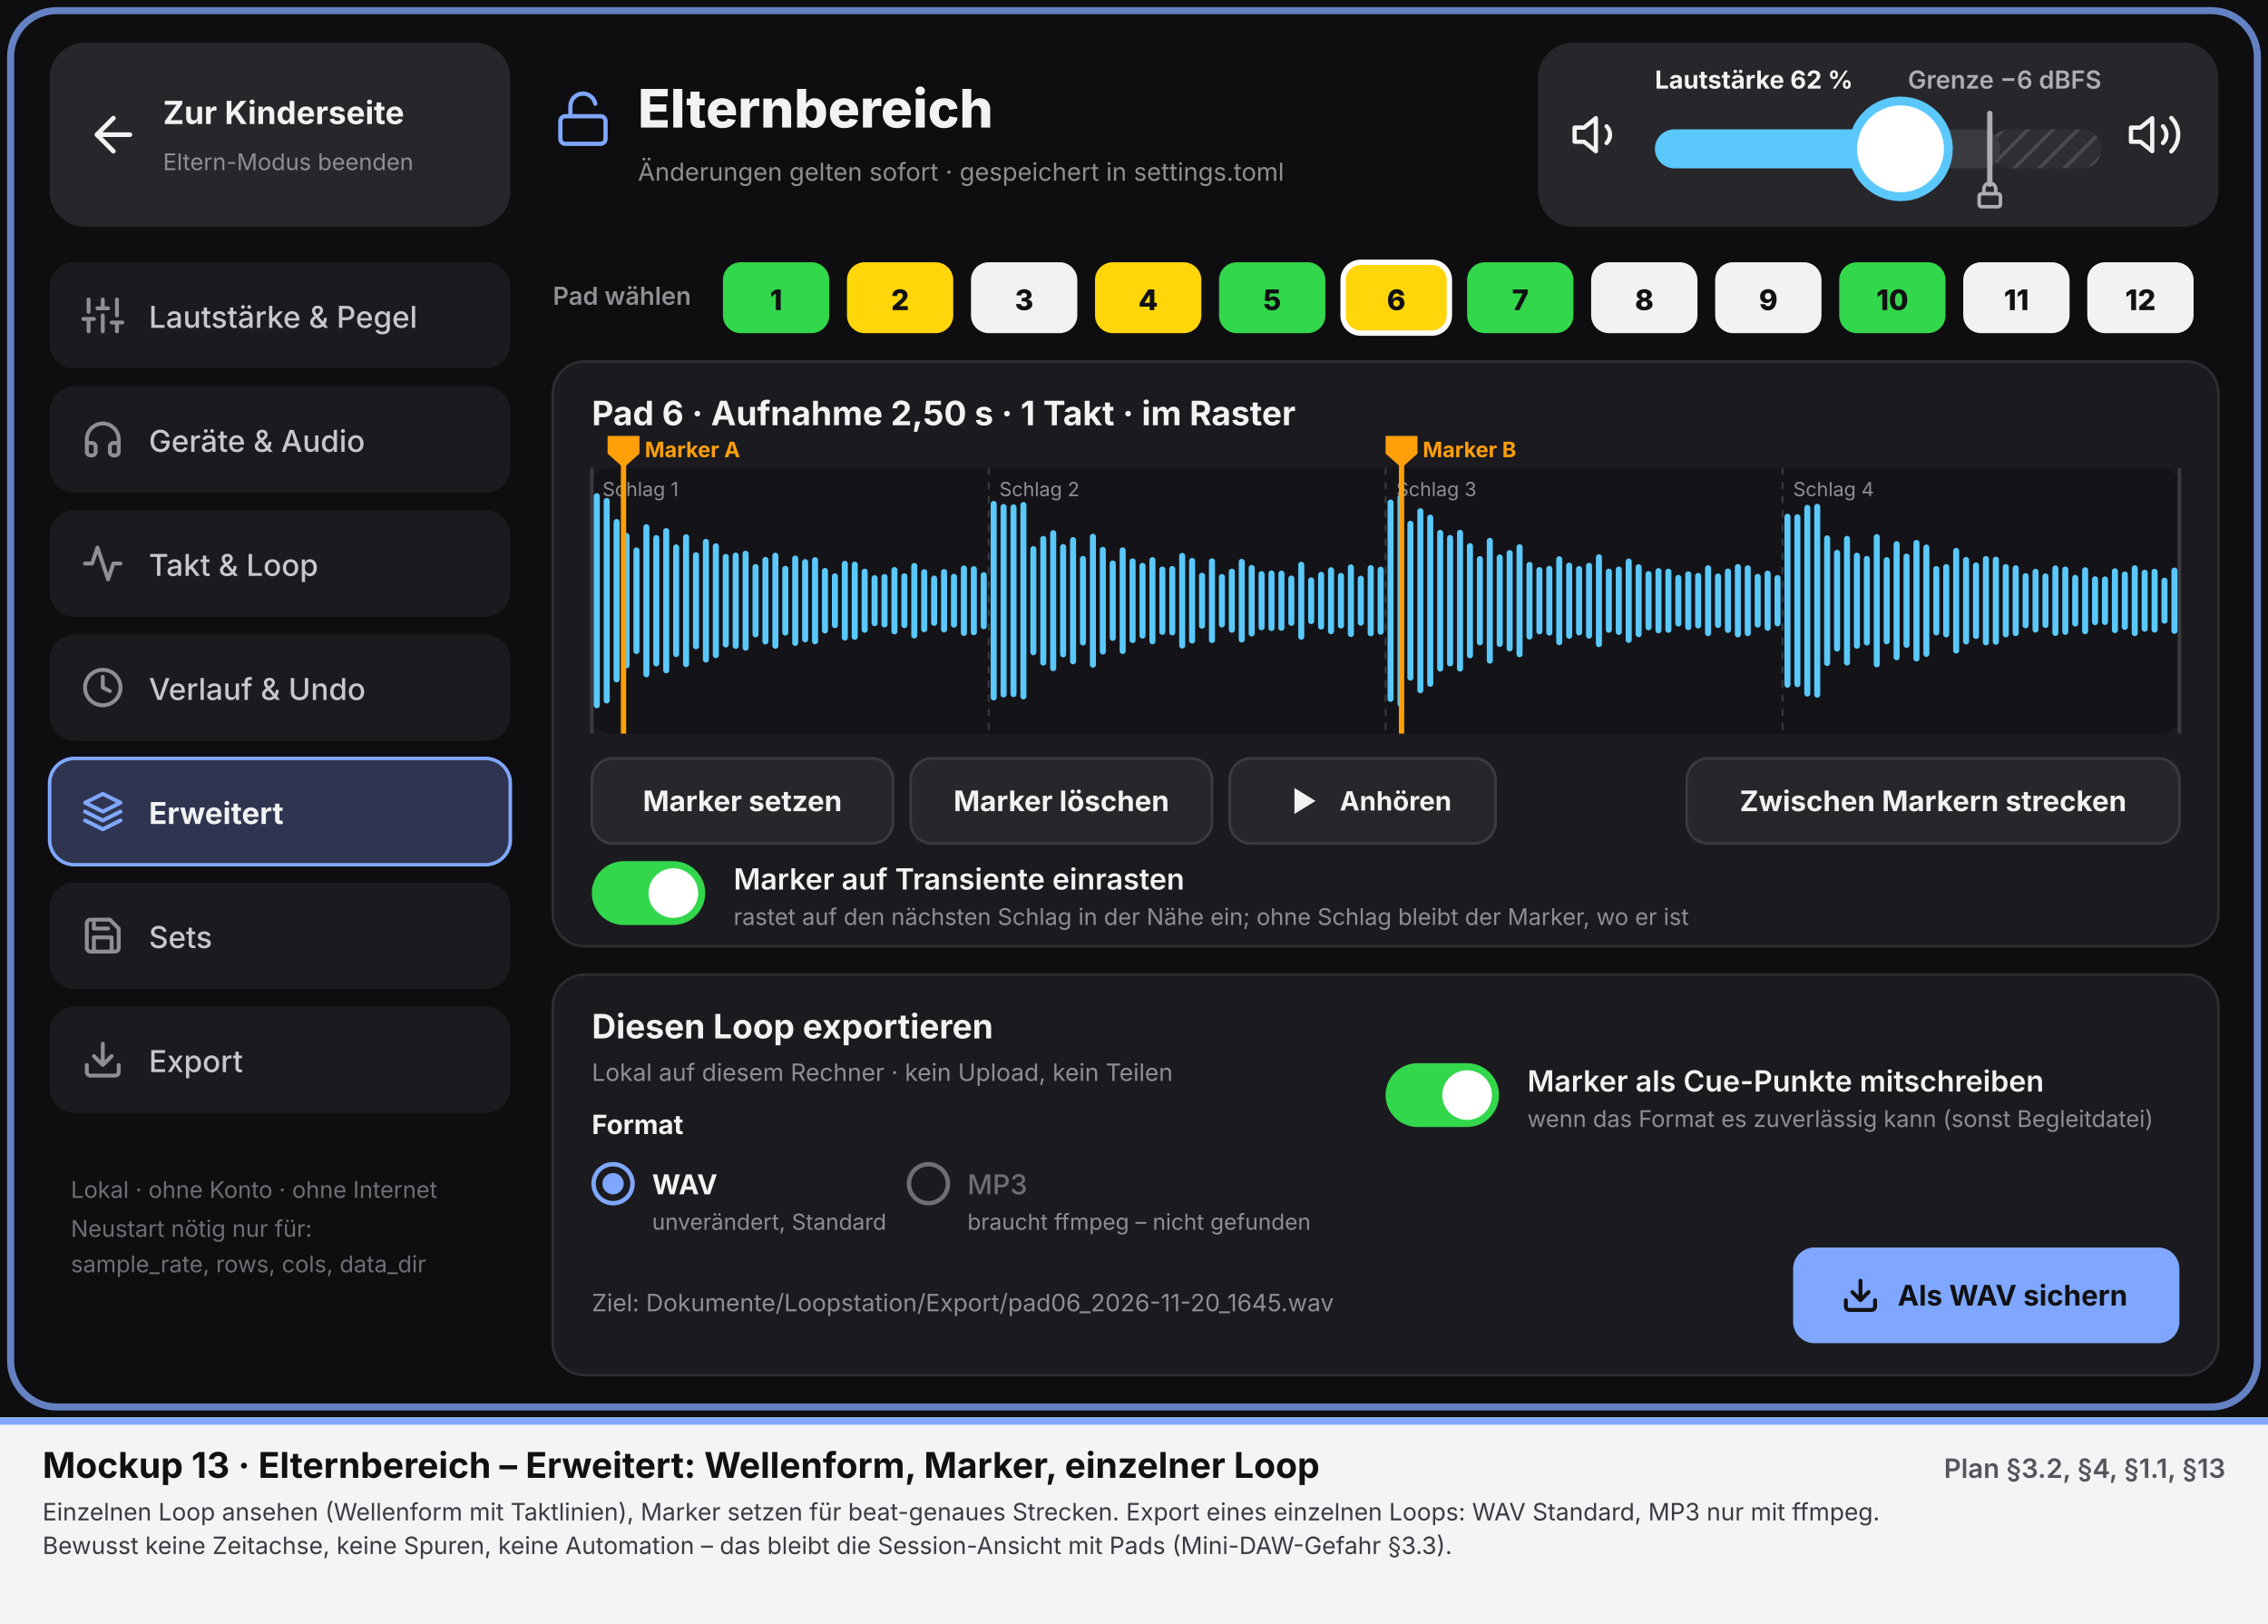
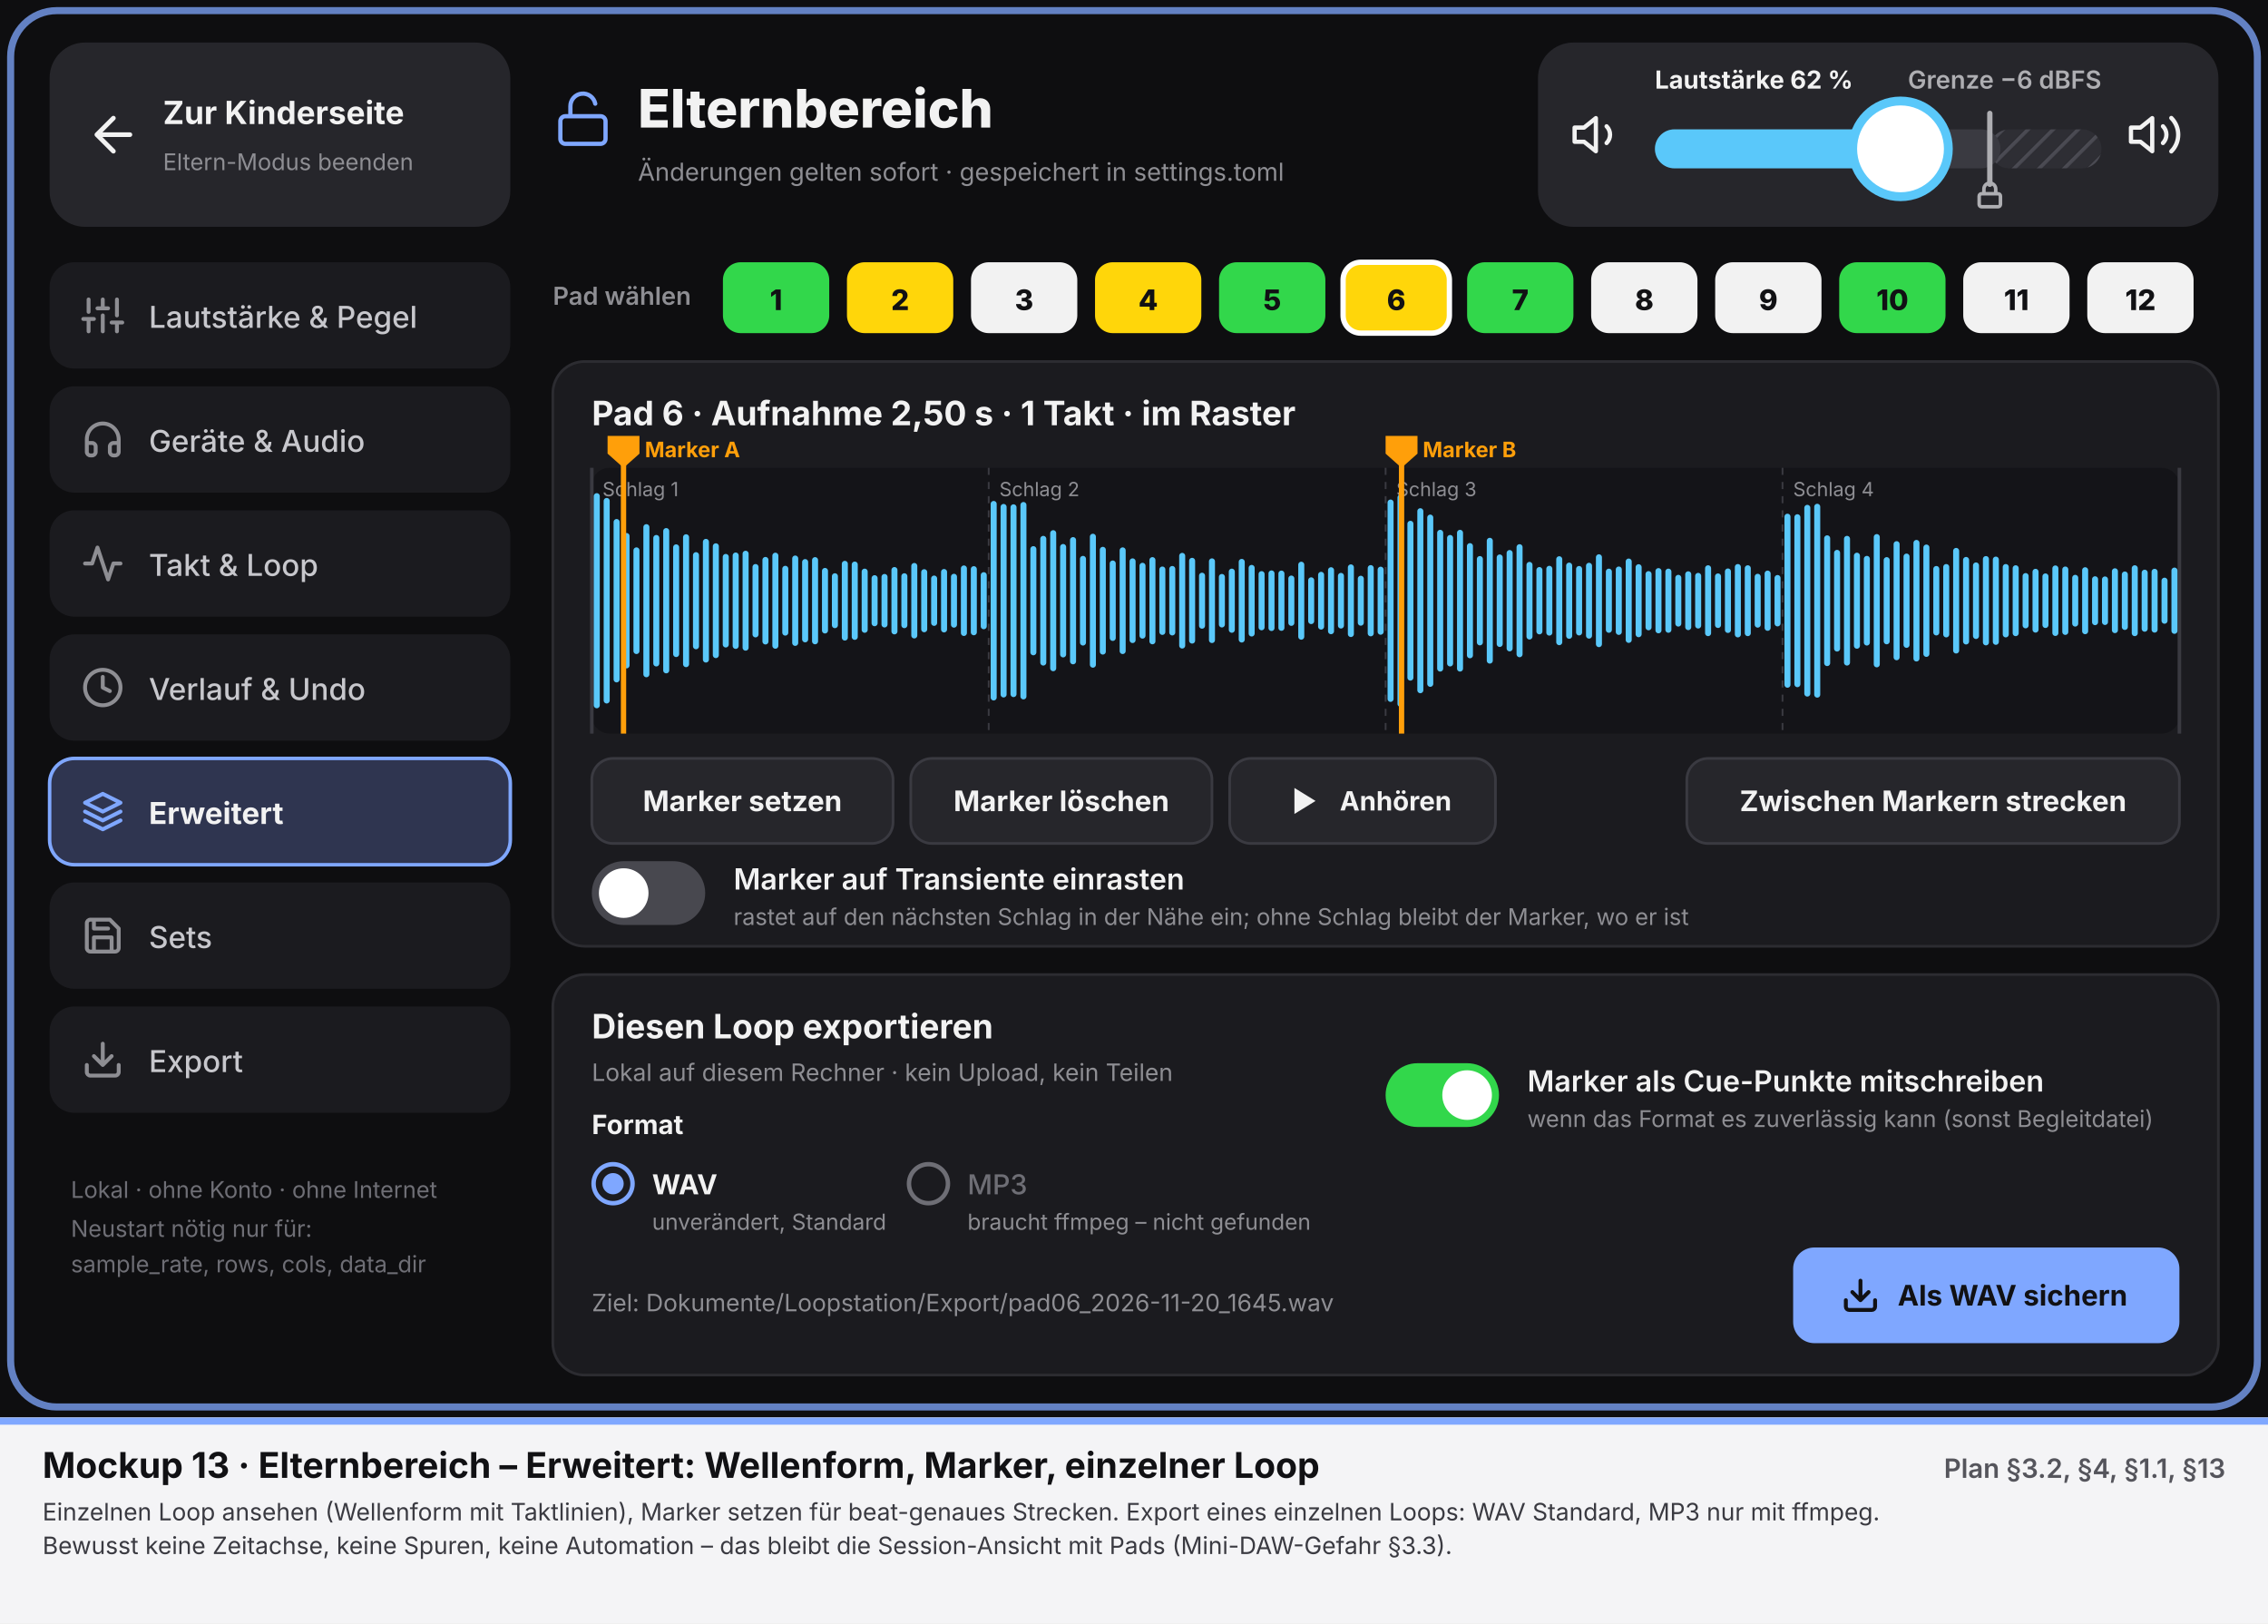
<svg xmlns="http://www.w3.org/2000/svg" width="1280" height="916" viewBox="0 0 1280 916">
  <defs>
    <pattern id="hatch" width="10" height="10" patternUnits="userSpaceOnUse" patternTransform="rotate(45)">
      <rect width="10" height="10" fill="#2E2E34" />
      <line x1="0" y1="0" x2="0" y2="10" stroke="#4A4A52" stroke-width="4" />
    </pattern>
    <filter id="soft" x="-50%" y="-50%" width="200%" height="200%">
      <feGaussianBlur stdDeviation="10" />
    </filter>
  </defs>
  <rect width="1280" height="800" fill="#0E0E10" />
  <rect x="6" y="6" width="1268" height="788" rx="26" fill="none" stroke="#7FA7FF" stroke-opacity="0.75" stroke-width="4" />
  <rect x="28" y="24" width="260" height="104" rx="20" fill="#26262B" />
  <path transform="translate(48,60) scale(1.3333)" d="M19 12H5 M12 19l-7-7 7-7" fill="none" stroke="#F2F2F2" stroke-width="2.60" stroke-linecap="round" stroke-linejoin="round" vector-effect="non-scaling-stroke" />
  <text x="92" y="70" font-family="Inter, 'Noto Sans', 'DejaVu Sans', Arial, sans-serif" font-size="18" font-weight="700" fill="#F2F2F2" text-anchor="start">Zur Kinderseite</text>
  <text x="92" y="96" font-family="Inter, 'Noto Sans', 'DejaVu Sans', Arial, sans-serif" font-size="13" font-weight="400" fill="#8E8E93" text-anchor="start">Eltern-Modus beenden</text>
  <path transform="translate(312,50) scale(1.4167)" d="M5 11h14a2 2 0 0 1 2 2v7a2 2 0 0 1-2 2H5a2 2 0 0 1-2-2v-7a2 2 0 0 1 2-2z M7 11V7a5 5 0 0 1 9.9-1" fill="none" stroke="#7FA7FF" stroke-width="2.40" stroke-linecap="round" stroke-linejoin="round" vector-effect="non-scaling-stroke" />
  <text x="360" y="72" font-family="Inter, 'Noto Sans', 'DejaVu Sans', Arial, sans-serif" font-size="30" font-weight="800" fill="#F2F2F2" text-anchor="start">Elternbereich</text>
  <text x="360" y="102" font-family="Inter, 'Noto Sans', 'DejaVu Sans', Arial, sans-serif" font-size="14" font-weight="400" fill="#8E8E93" text-anchor="start">Änderungen gelten sofort · gespeichert in settings.toml</text>
  <rect x="868" y="24" width="384" height="104" rx="20" fill="#26262B" />
  <path transform="translate(886,60.0) scale(1.3333)" d="M11 5L6 9H2v6h4l5 4V5z M15.54 8.46a5 5 0 0 1 0 7.07" fill="none" stroke="#F2F2F2" stroke-width="2.40" stroke-linecap="round" stroke-linejoin="round" vector-effect="non-scaling-stroke" />
  <path transform="translate(1200,60.0) scale(1.3333)" d="M11 5L6 9H2v6h4l5 4V5z M15.54 8.46a5 5 0 0 1 0 7.07 M19.07 4.93a10 10 0 0 1 0 14.14" fill="none" stroke="#F2F2F2" stroke-width="2.40" stroke-linecap="round" stroke-linejoin="round" vector-effect="non-scaling-stroke" />
  <rect x="1123.0" y="73.0" width="63.0" height="22" rx="11" fill="url(#hatch)" />
  <rect x="934" y="73.0" width="195.0" height="22" rx="11" fill="#3A3A41" />
  <rect x="934" y="73.0" width="138.6" height="22" rx="11" fill="#5AC8FA" />
  <line x1="1123.0" y1="64.0" x2="1123.0" y2="104.0" stroke="#AEAEB2" stroke-width="3" stroke-linecap="round" />
  <path transform="translate(1115.0,102.0) scale(0.6667)" d="M5 11h14a2 2 0 0 1 2 2v7a2 2 0 0 1-2 2H5a2 2 0 0 1-2-2v-7a2 2 0 0 1 2-2z M7 11V7a5 5 0 0 1 10 0v4" fill="none" stroke="#AEAEB2" stroke-width="2.00" stroke-linecap="round" stroke-linejoin="round" vector-effect="non-scaling-stroke" />
  <circle cx="1072.6" cy="84.0" r="27" fill="#FFFFFF" stroke="#5AC8FA" stroke-width="5" />
  <text x="934" y="50" font-family="Inter, 'Noto Sans', 'DejaVu Sans', Arial, sans-serif" font-size="14" font-weight="700" fill="#F2F2F2" text-anchor="start">Lautstärke 62 %</text>
  <text x="1186" y="50" font-family="Inter, 'Noto Sans', 'DejaVu Sans', Arial, sans-serif" font-size="14" font-weight="600" fill="#AEAEB2" text-anchor="end">Grenze −6 dBFS</text>
  <rect x="28" y="148" width="260" height="60" rx="14" fill="#1B1B1F" />
  <path transform="translate(46,166) scale(1)" d="M4 21v-7 M4 10V3 M12 21v-9 M12 8V3 M20 21v-5 M20 12V3 M1 14h6 M9 8h6 M17 16h6" fill="none" stroke="#8E8E93" stroke-width="2.20" stroke-linecap="round" stroke-linejoin="round" vector-effect="non-scaling-stroke" />
  <text x="84" y="185" font-family="Inter, 'Noto Sans', 'DejaVu Sans', Arial, sans-serif" font-size="17" font-weight="500" fill="#C7C7CC" text-anchor="start">Lautstärke &amp; Pegel</text>
  <rect x="28" y="218" width="260" height="60" rx="14" fill="#1B1B1F" />
  <path transform="translate(46,236) scale(1)" d="M3 18v-6a9 9 0 0 1 18 0v6 M21 19a2 2 0 0 1-2 2h-1a2 2 0 0 1-2-2v-3a2 2 0 0 1 2-2h3z M3 19a2 2 0 0 0 2 2h1a2 2 0 0 0 2-2v-3a2 2 0 0 0-2-2H3z" fill="none" stroke="#8E8E93" stroke-width="2.20" stroke-linecap="round" stroke-linejoin="round" vector-effect="non-scaling-stroke" />
  <text x="84" y="255" font-family="Inter, 'Noto Sans', 'DejaVu Sans', Arial, sans-serif" font-size="17" font-weight="500" fill="#C7C7CC" text-anchor="start">Geräte &amp; Audio</text>
  <rect x="28" y="288" width="260" height="60" rx="14" fill="#1B1B1F" />
  <path transform="translate(46,306) scale(1)" d="M22 12h-4l-3 9L9 3l-3 9H2" fill="none" stroke="#8E8E93" stroke-width="2.20" stroke-linecap="round" stroke-linejoin="round" vector-effect="non-scaling-stroke" />
  <text x="84" y="325" font-family="Inter, 'Noto Sans', 'DejaVu Sans', Arial, sans-serif" font-size="17" font-weight="500" fill="#C7C7CC" text-anchor="start">Takt &amp; Loop</text>
  <rect x="28" y="358" width="260" height="60" rx="14" fill="#1B1B1F" />
  <path transform="translate(46,376) scale(1)" d="M12 2a10 10 0 1 0 0.01 0 M12 6v6l4 2" fill="none" stroke="#8E8E93" stroke-width="2.20" stroke-linecap="round" stroke-linejoin="round" vector-effect="non-scaling-stroke" />
  <text x="84" y="395" font-family="Inter, 'Noto Sans', 'DejaVu Sans', Arial, sans-serif" font-size="17" font-weight="500" fill="#C7C7CC" text-anchor="start">Verlauf &amp; Undo</text>
  <rect x="28" y="428" width="260" height="60" rx="14" fill="#2F3550" stroke="#7FA7FF" stroke-width="2" />
  <path transform="translate(46,446) scale(1)" d="M12 2L2 7l10 5 10-5-10-5z M2 17l10 5 10-5 M2 12l10 5 10-5" fill="none" stroke="#7FA7FF" stroke-width="2.20" stroke-linecap="round" stroke-linejoin="round" vector-effect="non-scaling-stroke" />
  <text x="84" y="465" font-family="Inter, 'Noto Sans', 'DejaVu Sans', Arial, sans-serif" font-size="17" font-weight="700" fill="#F2F2F2" text-anchor="start">Erweitert</text>
  <rect x="28" y="498" width="260" height="60" rx="14" fill="#1B1B1F" />
  <path transform="translate(46,516) scale(1)" d="M19 21H5a2 2 0 0 1-2-2V5a2 2 0 0 1 2-2h11l5 5v11a2 2 0 0 1-2 2z M17 21v-8H7v8 M7 3v5h8" fill="none" stroke="#8E8E93" stroke-width="2.20" stroke-linecap="round" stroke-linejoin="round" vector-effect="non-scaling-stroke" />
  <text x="84" y="535" font-family="Inter, 'Noto Sans', 'DejaVu Sans', Arial, sans-serif" font-size="17" font-weight="500" fill="#C7C7CC" text-anchor="start">Sets</text>
  <rect x="28" y="568" width="260" height="60" rx="14" fill="#1B1B1F" />
  <path transform="translate(46,586) scale(1)" d="M21 15v4a2 2 0 0 1-2 2H5a2 2 0 0 1-2-2v-4 M7 10l5 5 5-5 M12 15V3" fill="none" stroke="#8E8E93" stroke-width="2.20" stroke-linecap="round" stroke-linejoin="round" vector-effect="non-scaling-stroke" />
  <text x="84" y="605" font-family="Inter, 'Noto Sans', 'DejaVu Sans', Arial, sans-serif" font-size="17" font-weight="500" fill="#C7C7CC" text-anchor="start">Export</text>
  <text x="40" y="676" font-family="Inter, 'Noto Sans', 'DejaVu Sans', Arial, sans-serif" font-size="13" font-weight="400" fill="#6E6E75" text-anchor="start">Lokal · ohne Konto · ohne Internet</text>
  <text x="40" y="698" font-family="Inter, 'Noto Sans', 'DejaVu Sans', Arial, sans-serif" font-size="13" font-weight="400" fill="#6E6E75" text-anchor="start">Neustart nötig nur für:</text>
  <text x="40" y="718" font-family="Inter, 'Noto Sans', 'DejaVu Sans', Arial, sans-serif" font-size="13" font-weight="400" fill="#6E6E75" text-anchor="start">sample_rate, rows, cols, data_dir</text>
  <text x="312" y="172" font-family="Inter, 'Noto Sans', 'DejaVu Sans', Arial, sans-serif" font-size="14" font-weight="600" fill="#8E8E93" text-anchor="start">Pad wählen</text>
  <rect x="408" y="148" width="60" height="40" rx="10" fill="#32D74B" />
  <text x="438" y="175" font-family="Inter, 'Noto Sans', 'DejaVu Sans', Arial, sans-serif" font-size="16" font-weight="800" fill="#111114" text-anchor="middle">1</text>
  <rect x="478" y="148" width="60" height="40" rx="10" fill="#FFD60A" />
  <text x="508" y="175" font-family="Inter, 'Noto Sans', 'DejaVu Sans', Arial, sans-serif" font-size="16" font-weight="800" fill="#111114" text-anchor="middle">2</text>
  <rect x="548" y="148" width="60" height="40" rx="10" fill="#F2F2F2" />
  <text x="578" y="175" font-family="Inter, 'Noto Sans', 'DejaVu Sans', Arial, sans-serif" font-size="16" font-weight="800" fill="#111114" text-anchor="middle">3</text>
  <rect x="618" y="148" width="60" height="40" rx="10" fill="#FFD60A" />
  <text x="648" y="175" font-family="Inter, 'Noto Sans', 'DejaVu Sans', Arial, sans-serif" font-size="16" font-weight="800" fill="#111114" text-anchor="middle">4</text>
  <rect x="688" y="148" width="60" height="40" rx="10" fill="#32D74B" />
  <text x="718" y="175" font-family="Inter, 'Noto Sans', 'DejaVu Sans', Arial, sans-serif" font-size="16" font-weight="800" fill="#111114" text-anchor="middle">5</text>
  <rect x="758" y="148" width="60" height="40" rx="10" fill="#FFD60A" stroke="#FFFFFF" stroke-width="3" />
  <text x="788" y="175" font-family="Inter, 'Noto Sans', 'DejaVu Sans', Arial, sans-serif" font-size="16" font-weight="800" fill="#111114" text-anchor="middle">6</text>
  <rect x="828" y="148" width="60" height="40" rx="10" fill="#32D74B" />
  <text x="858" y="175" font-family="Inter, 'Noto Sans', 'DejaVu Sans', Arial, sans-serif" font-size="16" font-weight="800" fill="#111114" text-anchor="middle">7</text>
  <rect x="898" y="148" width="60" height="40" rx="10" fill="#F2F2F2" />
  <text x="928" y="175" font-family="Inter, 'Noto Sans', 'DejaVu Sans', Arial, sans-serif" font-size="16" font-weight="800" fill="#111114" text-anchor="middle">8</text>
  <rect x="968" y="148" width="60" height="40" rx="10" fill="#F2F2F2" />
  <text x="998" y="175" font-family="Inter, 'Noto Sans', 'DejaVu Sans', Arial, sans-serif" font-size="16" font-weight="800" fill="#111114" text-anchor="middle">9</text>
  <rect x="1038" y="148" width="60" height="40" rx="10" fill="#32D74B" />
  <text x="1068" y="175" font-family="Inter, 'Noto Sans', 'DejaVu Sans', Arial, sans-serif" font-size="16" font-weight="800" fill="#111114" text-anchor="middle">10</text>
  <rect x="1108" y="148" width="60" height="40" rx="10" fill="#F2F2F2" />
  <text x="1138" y="175" font-family="Inter, 'Noto Sans', 'DejaVu Sans', Arial, sans-serif" font-size="16" font-weight="800" fill="#111114" text-anchor="middle">11</text>
  <rect x="1178" y="148" width="60" height="40" rx="10" fill="#F2F2F2" />
  <text x="1208" y="175" font-family="Inter, 'Noto Sans', 'DejaVu Sans', Arial, sans-serif" font-size="16" font-weight="800" fill="#111114" text-anchor="middle">12</text>
  <rect x="312" y="204" width="940" height="330" rx="18" fill="#1B1B1F" stroke="#2C2C31" stroke-width="1.5" />
  <text x="334" y="240" font-family="Inter, 'Noto Sans', 'DejaVu Sans', Arial, sans-serif" font-size="19" font-weight="700" fill="#F2F2F2" text-anchor="start">Pad 6 · Aufnahme 2,50 s · 1 Takt · im Raster</text>
  <rect x="334" y="264" width="896" height="150" rx="10" fill="#141418" />
  <line x1="334.0" y1="264" x2="334.0" y2="414" stroke="#3A3A41" stroke-width="2" stroke-dasharray="" />
  <text x="340.0" y="280" font-family="Inter, 'Noto Sans', 'DejaVu Sans', Arial, sans-serif" font-size="11" font-weight="400" fill="#8E8E93" text-anchor="start">Schlag 1</text>
  <line x1="558.0" y1="264" x2="558.0" y2="414" stroke="#3A3A41" stroke-width="1" stroke-dasharray="4 4" />
  <text x="564.0" y="280" font-family="Inter, 'Noto Sans', 'DejaVu Sans', Arial, sans-serif" font-size="11" font-weight="400" fill="#8E8E93" text-anchor="start">Schlag 2</text>
  <line x1="782.0" y1="264" x2="782.0" y2="414" stroke="#3A3A41" stroke-width="1" stroke-dasharray="4 4" />
  <text x="788.0" y="280" font-family="Inter, 'Noto Sans', 'DejaVu Sans', Arial, sans-serif" font-size="11" font-weight="400" fill="#8E8E93" text-anchor="start">Schlag 3</text>
  <line x1="1006.0" y1="264" x2="1006.0" y2="414" stroke="#3A3A41" stroke-width="1" stroke-dasharray="4 4" />
  <text x="1012.0" y="280" font-family="Inter, 'Noto Sans', 'DejaVu Sans', Arial, sans-serif" font-size="11" font-weight="400" fill="#8E8E93" text-anchor="start">Schlag 4</text>
  <line x1="1230.0" y1="264" x2="1230.0" y2="414" stroke="#3A3A41" stroke-width="2" stroke-dasharray="" />
  <line x1="336.8" y1="280.0" x2="336.8" y2="398.0" stroke="#5AC8FA" stroke-width="3.4" stroke-linecap="round" />
  <line x1="342.4" y1="282.7" x2="342.4" y2="395.3" stroke="#5AC8FA" stroke-width="3.4" stroke-linecap="round" />
  <line x1="348.0" y1="294.6" x2="348.0" y2="383.4" stroke="#5AC8FA" stroke-width="3.4" stroke-linecap="round" />
  <line x1="353.6" y1="302.5" x2="353.6" y2="375.5" stroke="#5AC8FA" stroke-width="3.4" stroke-linecap="round" />
  <line x1="359.2" y1="310.6" x2="359.2" y2="367.4" stroke="#5AC8FA" stroke-width="3.4" stroke-linecap="round" />
  <line x1="364.8" y1="297.5" x2="364.8" y2="380.5" stroke="#5AC8FA" stroke-width="3.4" stroke-linecap="round" />
  <line x1="370.4" y1="303.6" x2="370.4" y2="374.4" stroke="#5AC8FA" stroke-width="3.4" stroke-linecap="round" />
  <line x1="376.0" y1="299.7" x2="376.0" y2="378.3" stroke="#5AC8FA" stroke-width="3.4" stroke-linecap="round" />
  <line x1="381.6" y1="308.9" x2="381.6" y2="369.1" stroke="#5AC8FA" stroke-width="3.4" stroke-linecap="round" />
  <line x1="387.2" y1="303.2" x2="387.2" y2="374.8" stroke="#5AC8FA" stroke-width="3.4" stroke-linecap="round" />
  <line x1="392.8" y1="313.3" x2="392.8" y2="364.7" stroke="#5AC8FA" stroke-width="3.4" stroke-linecap="round" />
  <line x1="398.4" y1="305.8" x2="398.4" y2="372.2" stroke="#5AC8FA" stroke-width="3.4" stroke-linecap="round" />
  <line x1="404.0" y1="308.3" x2="404.0" y2="369.7" stroke="#5AC8FA" stroke-width="3.4" stroke-linecap="round" />
  <line x1="409.6" y1="314.3" x2="409.6" y2="363.7" stroke="#5AC8FA" stroke-width="3.4" stroke-linecap="round" />
  <line x1="415.2" y1="313.5" x2="415.2" y2="364.5" stroke="#5AC8FA" stroke-width="3.4" stroke-linecap="round" />
  <line x1="420.8" y1="312.5" x2="420.8" y2="365.5" stroke="#5AC8FA" stroke-width="3.4" stroke-linecap="round" />
  <line x1="426.4" y1="320.0" x2="426.4" y2="358.0" stroke="#5AC8FA" stroke-width="3.4" stroke-linecap="round" />
  <line x1="432.0" y1="316.0" x2="432.0" y2="362.0" stroke="#5AC8FA" stroke-width="3.4" stroke-linecap="round" />
  <line x1="437.6" y1="313.6" x2="437.6" y2="364.4" stroke="#5AC8FA" stroke-width="3.4" stroke-linecap="round" />
  <line x1="443.2" y1="321.0" x2="443.2" y2="357.0" stroke="#5AC8FA" stroke-width="3.4" stroke-linecap="round" />
  <line x1="448.8" y1="315.2" x2="448.8" y2="362.8" stroke="#5AC8FA" stroke-width="3.4" stroke-linecap="round" />
  <line x1="454.4" y1="317.2" x2="454.4" y2="360.8" stroke="#5AC8FA" stroke-width="3.4" stroke-linecap="round" />
  <line x1="460.0" y1="316.1" x2="460.0" y2="361.9" stroke="#5AC8FA" stroke-width="3.4" stroke-linecap="round" />
  <line x1="465.6" y1="322.2" x2="465.6" y2="355.8" stroke="#5AC8FA" stroke-width="3.4" stroke-linecap="round" />
  <line x1="471.2" y1="325.2" x2="471.2" y2="352.8" stroke="#5AC8FA" stroke-width="3.4" stroke-linecap="round" />
  <line x1="476.8" y1="318.2" x2="476.8" y2="359.8" stroke="#5AC8FA" stroke-width="3.4" stroke-linecap="round" />
  <line x1="482.4" y1="318.6" x2="482.4" y2="359.4" stroke="#5AC8FA" stroke-width="3.4" stroke-linecap="round" />
  <line x1="488.0" y1="322.6" x2="488.0" y2="355.4" stroke="#5AC8FA" stroke-width="3.4" stroke-linecap="round" />
  <line x1="493.6" y1="326.3" x2="493.6" y2="351.7" stroke="#5AC8FA" stroke-width="3.4" stroke-linecap="round" />
  <line x1="499.2" y1="325.6" x2="499.2" y2="352.4" stroke="#5AC8FA" stroke-width="3.4" stroke-linecap="round" />
  <line x1="504.8" y1="321.7" x2="504.8" y2="356.3" stroke="#5AC8FA" stroke-width="3.4" stroke-linecap="round" />
  <line x1="510.4" y1="325.2" x2="510.4" y2="352.8" stroke="#5AC8FA" stroke-width="3.4" stroke-linecap="round" />
  <line x1="516.0" y1="319.4" x2="516.0" y2="358.6" stroke="#5AC8FA" stroke-width="3.4" stroke-linecap="round" />
  <line x1="521.6" y1="322.9" x2="521.6" y2="355.1" stroke="#5AC8FA" stroke-width="3.4" stroke-linecap="round" />
  <line x1="527.2" y1="326.5" x2="527.2" y2="351.5" stroke="#5AC8FA" stroke-width="3.4" stroke-linecap="round" />
  <line x1="532.8" y1="322.8" x2="532.8" y2="355.2" stroke="#5AC8FA" stroke-width="3.4" stroke-linecap="round" />
  <line x1="538.4" y1="325.5" x2="538.4" y2="352.5" stroke="#5AC8FA" stroke-width="3.4" stroke-linecap="round" />
  <line x1="544.0" y1="320.8" x2="544.0" y2="357.2" stroke="#5AC8FA" stroke-width="3.4" stroke-linecap="round" />
  <line x1="549.6" y1="321.2" x2="549.6" y2="356.8" stroke="#5AC8FA" stroke-width="3.4" stroke-linecap="round" />
  <line x1="555.2" y1="324.6" x2="555.2" y2="353.4" stroke="#5AC8FA" stroke-width="3.4" stroke-linecap="round" />
  <line x1="560.8" y1="284.4" x2="560.8" y2="393.6" stroke="#5AC8FA" stroke-width="3.4" stroke-linecap="round" />
  <line x1="566.4" y1="286.1" x2="566.4" y2="391.9" stroke="#5AC8FA" stroke-width="3.4" stroke-linecap="round" />
  <line x1="572.0" y1="286.3" x2="572.0" y2="391.7" stroke="#5AC8FA" stroke-width="3.4" stroke-linecap="round" />
  <line x1="577.6" y1="285.0" x2="577.6" y2="393.0" stroke="#5AC8FA" stroke-width="3.4" stroke-linecap="round" />
  <line x1="583.2" y1="309.9" x2="583.2" y2="368.1" stroke="#5AC8FA" stroke-width="3.4" stroke-linecap="round" />
  <line x1="588.8" y1="304.1" x2="588.8" y2="373.9" stroke="#5AC8FA" stroke-width="3.4" stroke-linecap="round" />
  <line x1="594.4" y1="300.9" x2="594.4" y2="377.1" stroke="#5AC8FA" stroke-width="3.4" stroke-linecap="round" />
  <line x1="600.0" y1="308.7" x2="600.0" y2="369.3" stroke="#5AC8FA" stroke-width="3.4" stroke-linecap="round" />
  <line x1="605.6" y1="304.8" x2="605.6" y2="373.2" stroke="#5AC8FA" stroke-width="3.4" stroke-linecap="round" />
  <line x1="611.2" y1="315.4" x2="611.2" y2="362.6" stroke="#5AC8FA" stroke-width="3.4" stroke-linecap="round" />
  <line x1="616.8" y1="302.9" x2="616.8" y2="375.1" stroke="#5AC8FA" stroke-width="3.4" stroke-linecap="round" />
  <line x1="622.4" y1="310.3" x2="622.4" y2="367.7" stroke="#5AC8FA" stroke-width="3.4" stroke-linecap="round" />
  <line x1="628.0" y1="318.0" x2="628.0" y2="360.0" stroke="#5AC8FA" stroke-width="3.4" stroke-linecap="round" />
  <line x1="633.6" y1="310.6" x2="633.6" y2="367.4" stroke="#5AC8FA" stroke-width="3.4" stroke-linecap="round" />
  <line x1="639.2" y1="316.8" x2="639.2" y2="361.2" stroke="#5AC8FA" stroke-width="3.4" stroke-linecap="round" />
  <line x1="644.8" y1="319.3" x2="644.8" y2="358.7" stroke="#5AC8FA" stroke-width="3.4" stroke-linecap="round" />
  <line x1="650.4" y1="316.1" x2="650.4" y2="361.9" stroke="#5AC8FA" stroke-width="3.4" stroke-linecap="round" />
  <line x1="656.0" y1="321.4" x2="656.0" y2="356.6" stroke="#5AC8FA" stroke-width="3.4" stroke-linecap="round" />
  <line x1="661.6" y1="321.1" x2="661.6" y2="356.9" stroke="#5AC8FA" stroke-width="3.4" stroke-linecap="round" />
  <line x1="667.2" y1="313.7" x2="667.2" y2="364.3" stroke="#5AC8FA" stroke-width="3.4" stroke-linecap="round" />
  <line x1="672.8" y1="316.5" x2="672.8" y2="361.5" stroke="#5AC8FA" stroke-width="3.4" stroke-linecap="round" />
  <line x1="678.4" y1="324.9" x2="678.4" y2="353.1" stroke="#5AC8FA" stroke-width="3.4" stroke-linecap="round" />
  <line x1="684.0" y1="316.8" x2="684.0" y2="361.2" stroke="#5AC8FA" stroke-width="3.4" stroke-linecap="round" />
  <line x1="689.6" y1="325.6" x2="689.6" y2="352.4" stroke="#5AC8FA" stroke-width="3.4" stroke-linecap="round" />
  <line x1="695.2" y1="322.6" x2="695.2" y2="355.4" stroke="#5AC8FA" stroke-width="3.4" stroke-linecap="round" />
  <line x1="700.8" y1="317.1" x2="700.8" y2="360.9" stroke="#5AC8FA" stroke-width="3.4" stroke-linecap="round" />
  <line x1="706.4" y1="320.5" x2="706.4" y2="357.5" stroke="#5AC8FA" stroke-width="3.4" stroke-linecap="round" />
  <line x1="712.0" y1="324.0" x2="712.0" y2="354.0" stroke="#5AC8FA" stroke-width="3.4" stroke-linecap="round" />
  <line x1="717.6" y1="323.6" x2="717.6" y2="354.4" stroke="#5AC8FA" stroke-width="3.4" stroke-linecap="round" />
  <line x1="723.2" y1="323.7" x2="723.2" y2="354.3" stroke="#5AC8FA" stroke-width="3.4" stroke-linecap="round" />
  <line x1="728.8" y1="326.5" x2="728.8" y2="351.5" stroke="#5AC8FA" stroke-width="3.4" stroke-linecap="round" />
  <line x1="734.4" y1="318.7" x2="734.4" y2="359.3" stroke="#5AC8FA" stroke-width="3.4" stroke-linecap="round" />
  <line x1="740.0" y1="327.5" x2="740.0" y2="350.5" stroke="#5AC8FA" stroke-width="3.4" stroke-linecap="round" />
  <line x1="745.6" y1="324.4" x2="745.6" y2="353.6" stroke="#5AC8FA" stroke-width="3.4" stroke-linecap="round" />
  <line x1="751.2" y1="321.8" x2="751.2" y2="356.2" stroke="#5AC8FA" stroke-width="3.4" stroke-linecap="round" />
  <line x1="756.8" y1="325.0" x2="756.8" y2="353.0" stroke="#5AC8FA" stroke-width="3.4" stroke-linecap="round" />
  <line x1="762.4" y1="320.2" x2="762.4" y2="357.8" stroke="#5AC8FA" stroke-width="3.4" stroke-linecap="round" />
  <line x1="768.0" y1="326.6" x2="768.0" y2="351.4" stroke="#5AC8FA" stroke-width="3.4" stroke-linecap="round" />
  <line x1="773.6" y1="320.6" x2="773.6" y2="357.4" stroke="#5AC8FA" stroke-width="3.4" stroke-linecap="round" />
  <line x1="779.2" y1="321.5" x2="779.2" y2="356.5" stroke="#5AC8FA" stroke-width="3.4" stroke-linecap="round" />
  <line x1="784.8" y1="283.6" x2="784.8" y2="394.4" stroke="#5AC8FA" stroke-width="3.4" stroke-linecap="round" />
  <line x1="790.4" y1="280.8" x2="790.4" y2="397.2" stroke="#5AC8FA" stroke-width="3.4" stroke-linecap="round" />
  <line x1="796.0" y1="295.6" x2="796.0" y2="382.4" stroke="#5AC8FA" stroke-width="3.4" stroke-linecap="round" />
  <line x1="801.6" y1="288.5" x2="801.6" y2="389.5" stroke="#5AC8FA" stroke-width="3.4" stroke-linecap="round" />
  <line x1="807.2" y1="292.1" x2="807.2" y2="385.9" stroke="#5AC8FA" stroke-width="3.4" stroke-linecap="round" />
  <line x1="812.8" y1="300.7" x2="812.8" y2="377.3" stroke="#5AC8FA" stroke-width="3.4" stroke-linecap="round" />
  <line x1="818.4" y1="303.6" x2="818.4" y2="374.4" stroke="#5AC8FA" stroke-width="3.4" stroke-linecap="round" />
  <line x1="824.0" y1="300.7" x2="824.0" y2="377.3" stroke="#5AC8FA" stroke-width="3.4" stroke-linecap="round" />
  <line x1="829.6" y1="308.2" x2="829.6" y2="369.8" stroke="#5AC8FA" stroke-width="3.4" stroke-linecap="round" />
  <line x1="835.2" y1="315.5" x2="835.2" y2="362.5" stroke="#5AC8FA" stroke-width="3.4" stroke-linecap="round" />
  <line x1="840.8" y1="305.2" x2="840.8" y2="372.8" stroke="#5AC8FA" stroke-width="3.4" stroke-linecap="round" />
  <line x1="846.4" y1="314.6" x2="846.4" y2="363.4" stroke="#5AC8FA" stroke-width="3.4" stroke-linecap="round" />
  <line x1="852.0" y1="312.1" x2="852.0" y2="365.9" stroke="#5AC8FA" stroke-width="3.4" stroke-linecap="round" />
  <line x1="857.6" y1="308.8" x2="857.6" y2="369.2" stroke="#5AC8FA" stroke-width="3.4" stroke-linecap="round" />
  <line x1="863.2" y1="318.8" x2="863.2" y2="359.2" stroke="#5AC8FA" stroke-width="3.4" stroke-linecap="round" />
  <line x1="868.8" y1="321.7" x2="868.8" y2="356.3" stroke="#5AC8FA" stroke-width="3.4" stroke-linecap="round" />
  <line x1="874.4" y1="321.0" x2="874.4" y2="357.0" stroke="#5AC8FA" stroke-width="3.4" stroke-linecap="round" />
  <line x1="880.0" y1="315.6" x2="880.0" y2="362.4" stroke="#5AC8FA" stroke-width="3.4" stroke-linecap="round" />
  <line x1="885.6" y1="319.2" x2="885.6" y2="358.8" stroke="#5AC8FA" stroke-width="3.4" stroke-linecap="round" />
  <line x1="891.2" y1="321.1" x2="891.2" y2="356.9" stroke="#5AC8FA" stroke-width="3.4" stroke-linecap="round" />
  <line x1="896.8" y1="319.3" x2="896.8" y2="358.7" stroke="#5AC8FA" stroke-width="3.4" stroke-linecap="round" />
  <line x1="902.4" y1="314.5" x2="902.4" y2="363.5" stroke="#5AC8FA" stroke-width="3.4" stroke-linecap="round" />
  <line x1="908.0" y1="322.6" x2="908.0" y2="355.4" stroke="#5AC8FA" stroke-width="3.4" stroke-linecap="round" />
  <line x1="913.6" y1="321.4" x2="913.6" y2="356.6" stroke="#5AC8FA" stroke-width="3.4" stroke-linecap="round" />
  <line x1="919.2" y1="316.9" x2="919.2" y2="361.1" stroke="#5AC8FA" stroke-width="3.4" stroke-linecap="round" />
  <line x1="924.8" y1="320.1" x2="924.8" y2="357.9" stroke="#5AC8FA" stroke-width="3.4" stroke-linecap="round" />
  <line x1="930.4" y1="324.0" x2="930.4" y2="354.0" stroke="#5AC8FA" stroke-width="3.4" stroke-linecap="round" />
  <line x1="936.0" y1="322.3" x2="936.0" y2="355.7" stroke="#5AC8FA" stroke-width="3.4" stroke-linecap="round" />
  <line x1="941.6" y1="322.6" x2="941.6" y2="355.4" stroke="#5AC8FA" stroke-width="3.4" stroke-linecap="round" />
  <line x1="947.2" y1="326.1" x2="947.2" y2="351.9" stroke="#5AC8FA" stroke-width="3.4" stroke-linecap="round" />
  <line x1="952.8" y1="324.1" x2="952.8" y2="353.9" stroke="#5AC8FA" stroke-width="3.4" stroke-linecap="round" />
  <line x1="958.4" y1="325.0" x2="958.4" y2="353.0" stroke="#5AC8FA" stroke-width="3.4" stroke-linecap="round" />
  <line x1="964.0" y1="320.7" x2="964.0" y2="357.3" stroke="#5AC8FA" stroke-width="3.4" stroke-linecap="round" />
  <line x1="969.6" y1="325.3" x2="969.6" y2="352.7" stroke="#5AC8FA" stroke-width="3.4" stroke-linecap="round" />
  <line x1="975.2" y1="322.5" x2="975.2" y2="355.5" stroke="#5AC8FA" stroke-width="3.4" stroke-linecap="round" />
  <line x1="980.8" y1="320.0" x2="980.8" y2="358.0" stroke="#5AC8FA" stroke-width="3.4" stroke-linecap="round" />
  <line x1="986.4" y1="320.7" x2="986.4" y2="357.3" stroke="#5AC8FA" stroke-width="3.4" stroke-linecap="round" />
  <line x1="992.0" y1="325.5" x2="992.0" y2="352.5" stroke="#5AC8FA" stroke-width="3.4" stroke-linecap="round" />
  <line x1="997.6" y1="323.7" x2="997.6" y2="354.3" stroke="#5AC8FA" stroke-width="3.4" stroke-linecap="round" />
  <line x1="1003.2" y1="326.2" x2="1003.2" y2="351.8" stroke="#5AC8FA" stroke-width="3.4" stroke-linecap="round" />
  <line x1="1008.8" y1="291.6" x2="1008.8" y2="386.4" stroke="#5AC8FA" stroke-width="3.4" stroke-linecap="round" />
  <line x1="1014.4" y1="291.9" x2="1014.4" y2="386.1" stroke="#5AC8FA" stroke-width="3.4" stroke-linecap="round" />
  <line x1="1020.0" y1="286.6" x2="1020.0" y2="391.4" stroke="#5AC8FA" stroke-width="3.4" stroke-linecap="round" />
  <line x1="1025.6" y1="286.0" x2="1025.6" y2="392.0" stroke="#5AC8FA" stroke-width="3.4" stroke-linecap="round" />
  <line x1="1031.2" y1="303.8" x2="1031.2" y2="374.2" stroke="#5AC8FA" stroke-width="3.4" stroke-linecap="round" />
  <line x1="1036.8" y1="312.0" x2="1036.8" y2="366.0" stroke="#5AC8FA" stroke-width="3.4" stroke-linecap="round" />
  <line x1="1042.4" y1="304.1" x2="1042.4" y2="373.9" stroke="#5AC8FA" stroke-width="3.4" stroke-linecap="round" />
  <line x1="1048.0" y1="313.6" x2="1048.0" y2="364.4" stroke="#5AC8FA" stroke-width="3.4" stroke-linecap="round" />
  <line x1="1053.6" y1="315.4" x2="1053.6" y2="362.6" stroke="#5AC8FA" stroke-width="3.4" stroke-linecap="round" />
  <line x1="1059.2" y1="303.1" x2="1059.2" y2="374.9" stroke="#5AC8FA" stroke-width="3.4" stroke-linecap="round" />
  <line x1="1064.8" y1="316.1" x2="1064.8" y2="361.9" stroke="#5AC8FA" stroke-width="3.4" stroke-linecap="round" />
  <line x1="1070.4" y1="307.1" x2="1070.4" y2="370.9" stroke="#5AC8FA" stroke-width="3.4" stroke-linecap="round" />
  <line x1="1076.0" y1="314.1" x2="1076.0" y2="363.9" stroke="#5AC8FA" stroke-width="3.4" stroke-linecap="round" />
  <line x1="1081.6" y1="306.4" x2="1081.6" y2="371.6" stroke="#5AC8FA" stroke-width="3.4" stroke-linecap="round" />
  <line x1="1087.2" y1="309.0" x2="1087.2" y2="369.0" stroke="#5AC8FA" stroke-width="3.4" stroke-linecap="round" />
  <line x1="1092.8" y1="321.1" x2="1092.8" y2="356.9" stroke="#5AC8FA" stroke-width="3.4" stroke-linecap="round" />
  <line x1="1098.4" y1="320.0" x2="1098.4" y2="358.0" stroke="#5AC8FA" stroke-width="3.4" stroke-linecap="round" />
  <line x1="1104.0" y1="310.9" x2="1104.0" y2="367.1" stroke="#5AC8FA" stroke-width="3.4" stroke-linecap="round" />
  <line x1="1109.6" y1="316.0" x2="1109.6" y2="362.0" stroke="#5AC8FA" stroke-width="3.4" stroke-linecap="round" />
  <line x1="1115.2" y1="319.1" x2="1115.2" y2="358.9" stroke="#5AC8FA" stroke-width="3.4" stroke-linecap="round" />
  <line x1="1120.8" y1="315.5" x2="1120.8" y2="362.5" stroke="#5AC8FA" stroke-width="3.4" stroke-linecap="round" />
  <line x1="1126.4" y1="315.8" x2="1126.4" y2="362.2" stroke="#5AC8FA" stroke-width="3.4" stroke-linecap="round" />
  <line x1="1132.0" y1="320.0" x2="1132.0" y2="358.0" stroke="#5AC8FA" stroke-width="3.4" stroke-linecap="round" />
  <line x1="1137.6" y1="320.7" x2="1137.6" y2="357.3" stroke="#5AC8FA" stroke-width="3.4" stroke-linecap="round" />
  <line x1="1143.2" y1="325.1" x2="1143.2" y2="352.9" stroke="#5AC8FA" stroke-width="3.4" stroke-linecap="round" />
  <line x1="1148.8" y1="322.7" x2="1148.8" y2="355.3" stroke="#5AC8FA" stroke-width="3.4" stroke-linecap="round" />
  <line x1="1154.4" y1="325.3" x2="1154.4" y2="352.7" stroke="#5AC8FA" stroke-width="3.4" stroke-linecap="round" />
  <line x1="1160.0" y1="320.8" x2="1160.0" y2="357.2" stroke="#5AC8FA" stroke-width="3.4" stroke-linecap="round" />
  <line x1="1165.6" y1="321.4" x2="1165.6" y2="356.6" stroke="#5AC8FA" stroke-width="3.4" stroke-linecap="round" />
  <line x1="1171.2" y1="326.1" x2="1171.2" y2="351.9" stroke="#5AC8FA" stroke-width="3.4" stroke-linecap="round" />
  <line x1="1176.8" y1="321.8" x2="1176.8" y2="356.2" stroke="#5AC8FA" stroke-width="3.4" stroke-linecap="round" />
  <line x1="1182.4" y1="326.9" x2="1182.4" y2="351.1" stroke="#5AC8FA" stroke-width="3.4" stroke-linecap="round" />
  <line x1="1188.0" y1="327.0" x2="1188.0" y2="351.0" stroke="#5AC8FA" stroke-width="3.4" stroke-linecap="round" />
  <line x1="1193.6" y1="322.4" x2="1193.6" y2="355.6" stroke="#5AC8FA" stroke-width="3.4" stroke-linecap="round" />
  <line x1="1199.2" y1="324.2" x2="1199.2" y2="353.8" stroke="#5AC8FA" stroke-width="3.4" stroke-linecap="round" />
  <line x1="1204.8" y1="320.7" x2="1204.8" y2="357.3" stroke="#5AC8FA" stroke-width="3.4" stroke-linecap="round" />
  <line x1="1210.4" y1="323.2" x2="1210.4" y2="354.8" stroke="#5AC8FA" stroke-width="3.4" stroke-linecap="round" />
  <line x1="1216.0" y1="322.7" x2="1216.0" y2="355.3" stroke="#5AC8FA" stroke-width="3.4" stroke-linecap="round" />
  <line x1="1221.6" y1="327.7" x2="1221.6" y2="350.3" stroke="#5AC8FA" stroke-width="3.4" stroke-linecap="round" />
  <line x1="1227.2" y1="322.0" x2="1227.2" y2="356.0" stroke="#5AC8FA" stroke-width="3.4" stroke-linecap="round" />
  <line x1="351.9" y1="258" x2="351.9" y2="414" stroke="#FF9F0A" stroke-width="3" />
  <path d="M342.9 246 h18 v10 l-9 8 l-9 -8 Z" fill="#FF9F0A" />
  <text x="363.92" y="258" font-family="Inter, 'Noto Sans', 'DejaVu Sans', Arial, sans-serif" font-size="12" font-weight="700" fill="#FF9F0A" text-anchor="start">Marker A</text>
  <line x1="791.0" y1="258" x2="791.0" y2="414" stroke="#FF9F0A" stroke-width="3" />
  <path d="M782.0 246 h18 v10 l-9 8 l-9 -8 Z" fill="#FF9F0A" />
  <text x="802.96" y="258" font-family="Inter, 'Noto Sans', 'DejaVu Sans', Arial, sans-serif" font-size="12" font-weight="700" fill="#FF9F0A" text-anchor="start">Marker B</text>
  <rect x="334" y="428" width="170" height="48" rx="12" fill="#26262B" stroke="#3A3A41" stroke-width="1.5" />
  <text x="419.0" y="457.76" font-family="Inter, 'Noto Sans', 'DejaVu Sans', Arial, sans-serif" font-size="16" font-weight="700" fill="#F2F2F2" text-anchor="middle">Marker setzen</text>
  <rect x="514" y="428" width="170" height="48" rx="12" fill="#26262B" stroke="#3A3A41" stroke-width="1.5" />
  <text x="599.0" y="457.76" font-family="Inter, 'Noto Sans', 'DejaVu Sans', Arial, sans-serif" font-size="16" font-weight="700" fill="#F2F2F2" text-anchor="middle">Marker löschen</text>
  <rect x="694" y="428" width="150" height="48" rx="12" fill="#26262B" stroke="#3A3A41" stroke-width="1.5" />
  <path transform="translate(724.125,441.0) scale(0.9167)" d="M7 4 L20 12 L7 20 Z" fill="#F2F2F2" />
  <text x="756.125" y="457.4" font-family="Inter, 'Noto Sans', 'DejaVu Sans', Arial, sans-serif" font-size="15" font-weight="700" fill="#F2F2F2" text-anchor="start">Anhören</text>
  <rect x="952" y="428" width="278" height="48" rx="12" fill="#26262B" stroke="#3A3A41" stroke-width="1.5" />
  <text x="1091.0" y="457.76" font-family="Inter, 'Noto Sans', 'DejaVu Sans', Arial, sans-serif" font-size="16" font-weight="700" fill="#F2F2F2" text-anchor="middle">Zwischen Markern strecken</text>
-   <rect x="334" y="486" width="64" height="36" rx="18" fill="#32D74B" />
-   <circle cx="380" cy="504" r="14" fill="#FFFFFF" />
+   <rect x="334" y="486" width="64" height="36" rx="18" fill="#48484F" />
+   <circle cx="352" cy="504" r="14" fill="#FFFFFF" />
  <text x="414" y="502" font-family="Inter, 'Noto Sans', 'DejaVu Sans', Arial, sans-serif" font-size="16.5" font-weight="600" fill="#F2F2F2" text-anchor="start">Marker auf Transiente einrasten</text>
  <text x="414" y="522" font-family="Inter, 'Noto Sans', 'DejaVu Sans', Arial, sans-serif" font-size="13" font-weight="400" fill="#8E8E93" text-anchor="start">rastet auf den nächsten Schlag in der Nähe ein; ohne Schlag bleibt der Marker, wo er ist</text>
  <rect x="312" y="550" width="940" height="226" rx="18" fill="#1B1B1F" stroke="#2C2C31" stroke-width="1.5" />
  <text x="334" y="586" font-family="Inter, 'Noto Sans', 'DejaVu Sans', Arial, sans-serif" font-size="19" font-weight="700" fill="#F2F2F2" text-anchor="start">Diesen Loop exportieren</text>
  <text x="334" y="610" font-family="Inter, 'Noto Sans', 'DejaVu Sans', Arial, sans-serif" font-size="13.5" font-weight="400" fill="#8E8E93" text-anchor="start">Lokal auf diesem Rechner · kein Upload, kein Teilen</text>
  <text x="334" y="640" font-family="Inter, 'Noto Sans', 'DejaVu Sans', Arial, sans-serif" font-size="15" font-weight="700" fill="#F2F2F2" text-anchor="start">Format</text>
  <circle cx="346" cy="668" r="11" fill="none" stroke="#7FA7FF" stroke-width="2.5" />
  <circle cx="346" cy="668" r="6" fill="#7FA7FF" />
  <text x="368" y="674" font-family="Inter, 'Noto Sans', 'DejaVu Sans', Arial, sans-serif" font-size="15.5" font-weight="700" fill="#F2F2F2" text-anchor="start">WAV</text>
  <text x="368" y="694" font-family="Inter, 'Noto Sans', 'DejaVu Sans', Arial, sans-serif" font-size="12.5" font-weight="400" fill="#8E8E93" text-anchor="start">unverändert, Standard</text>
  <circle cx="524" cy="668" r="11" fill="none" stroke="#6E6E75" stroke-width="2.5" />
  <text x="546" y="674" font-family="Inter, 'Noto Sans', 'DejaVu Sans', Arial, sans-serif" font-size="15.5" font-weight="500" fill="#6E6E75" text-anchor="start">MP3</text>
  <text x="546" y="694" font-family="Inter, 'Noto Sans', 'DejaVu Sans', Arial, sans-serif" font-size="12.5" font-weight="400" fill="#8E8E93" text-anchor="start">braucht ffmpeg – nicht gefunden</text>
  <rect x="782" y="600" width="64" height="36" rx="18" fill="#32D74B" />
  <circle cx="828" cy="618" r="14" fill="#FFFFFF" />
  <text x="862" y="616" font-family="Inter, 'Noto Sans', 'DejaVu Sans', Arial, sans-serif" font-size="16.5" font-weight="600" fill="#F2F2F2" text-anchor="start">Marker als Cue-Punkte mitschreiben</text>
  <text x="862" y="636" font-family="Inter, 'Noto Sans', 'DejaVu Sans', Arial, sans-serif" font-size="13" font-weight="400" fill="#8E8E93" text-anchor="start">wenn das Format es zuverlässig kann (sonst Begleitdatei)</text>
  <text x="334" y="740" font-family="Inter, 'Noto Sans', 'DejaVu Sans', Arial, sans-serif" font-size="13.5" font-weight="400" fill="#8E8E93" text-anchor="start">Ziel: Dokumente/Loopstation/Export/pad06_2026-11-20_1645.wav</text>
  <rect x="1012" y="704" width="218" height="54" rx="12" fill="#7FA7FF" />
  <path transform="translate(1039.0,720.0) scale(0.9167)" d="M21 15v4a2 2 0 0 1-2 2H5a2 2 0 0 1-2-2v-4 M7 10l5 5 5-5 M12 15V3" fill="none" stroke="#111114" stroke-width="2.20" stroke-linecap="round" stroke-linejoin="round" vector-effect="non-scaling-stroke" />
  <text x="1071.0" y="736.76" font-family="Inter, 'Noto Sans', 'DejaVu Sans', Arial, sans-serif" font-size="16" font-weight="700" fill="#111114" text-anchor="start">Als WAV sichern</text>
  <rect x="0" y="800" width="1280" height="116" fill="#F4F4F6" />
  <rect x="0" y="800" width="1280" height="4" fill="#7FA7FF" />
  <text x="24" y="834" font-family="Inter, 'Noto Sans', 'DejaVu Sans', Arial, sans-serif" font-size="20" font-weight="700" fill="#111114" text-anchor="start">Mockup 13 · Elternbereich – Erweitert: Wellenform, Marker, einzelner Loop</text>
  <text x="1256" y="834" font-family="Inter, 'Noto Sans', 'DejaVu Sans', Arial, sans-serif" font-size="15" font-weight="600" fill="#55555C" text-anchor="end">Plan §3.2, §4, §1.1, §13</text>
  <text x="24" y="858" font-family="Inter, 'Noto Sans', 'DejaVu Sans', Arial, sans-serif" font-size="13.5" font-weight="400" fill="#3A3A41" text-anchor="start">Einzelnen Loop ansehen (Wellenform mit Taktlinien), Marker setzen für beat-genaues Strecken. Export eines einzelnen Loops: WAV Standard, MP3 nur mit ffmpeg.</text>
  <text x="24" y="877" font-family="Inter, 'Noto Sans', 'DejaVu Sans', Arial, sans-serif" font-size="13.5" font-weight="400" fill="#3A3A41" text-anchor="start">Bewusst keine Zeitachse, keine Spuren, keine Automation – das bleibt die Session-Ansicht mit Pads (Mini-DAW-Gefahr §3.3).</text>
</svg>
